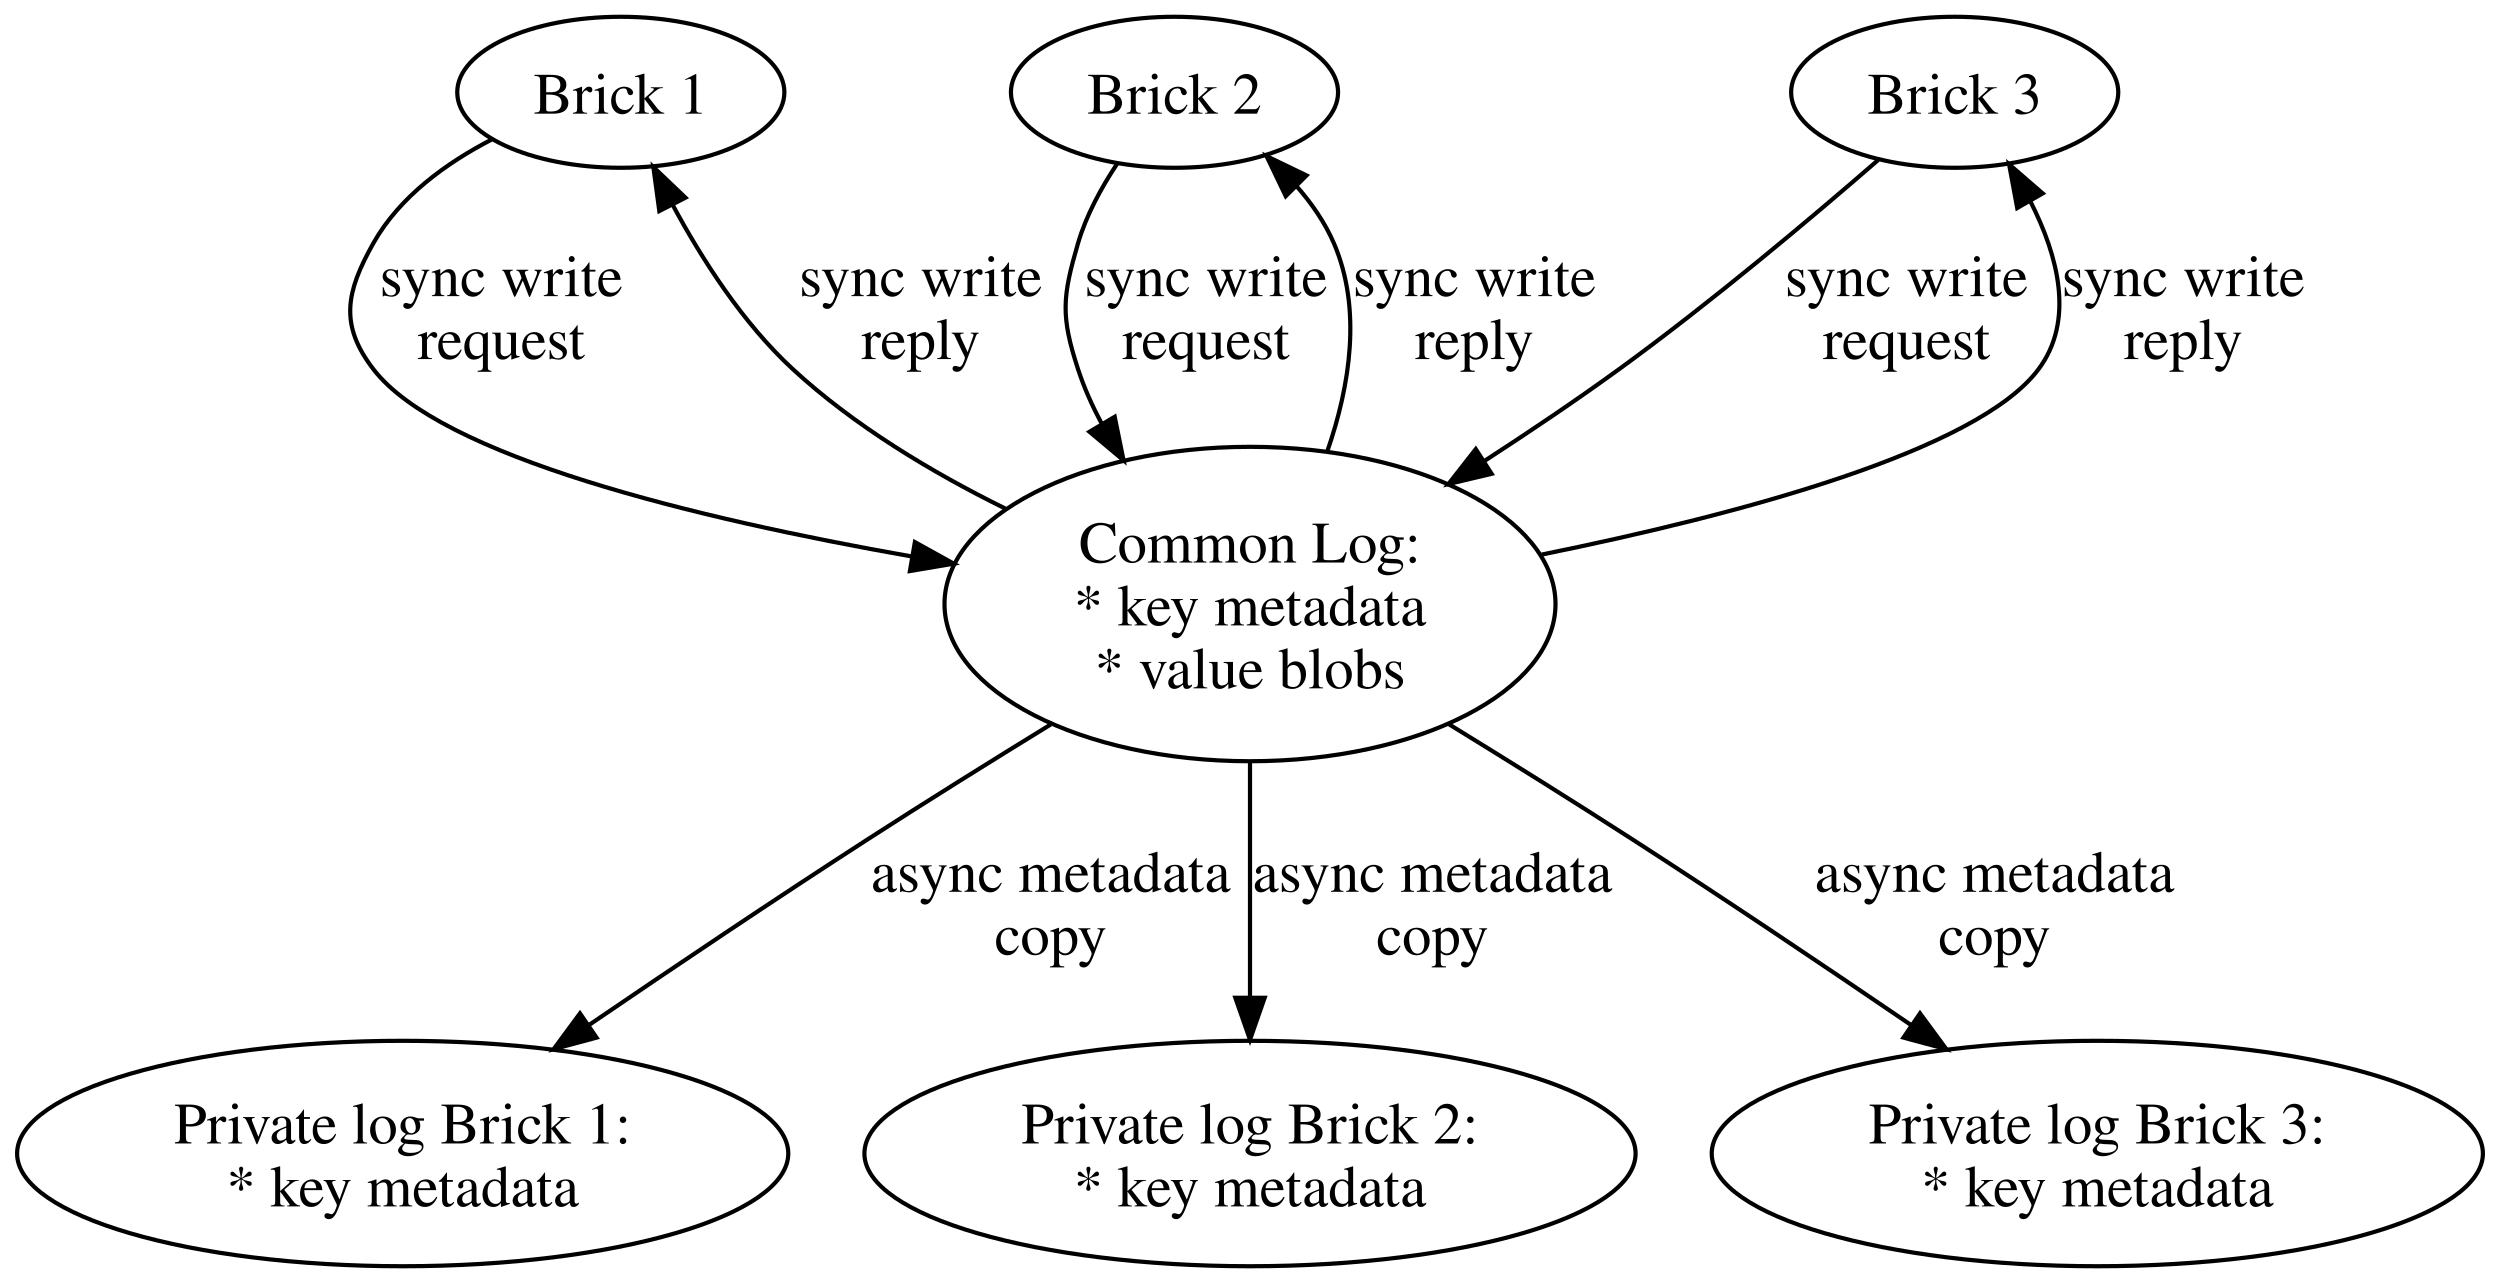
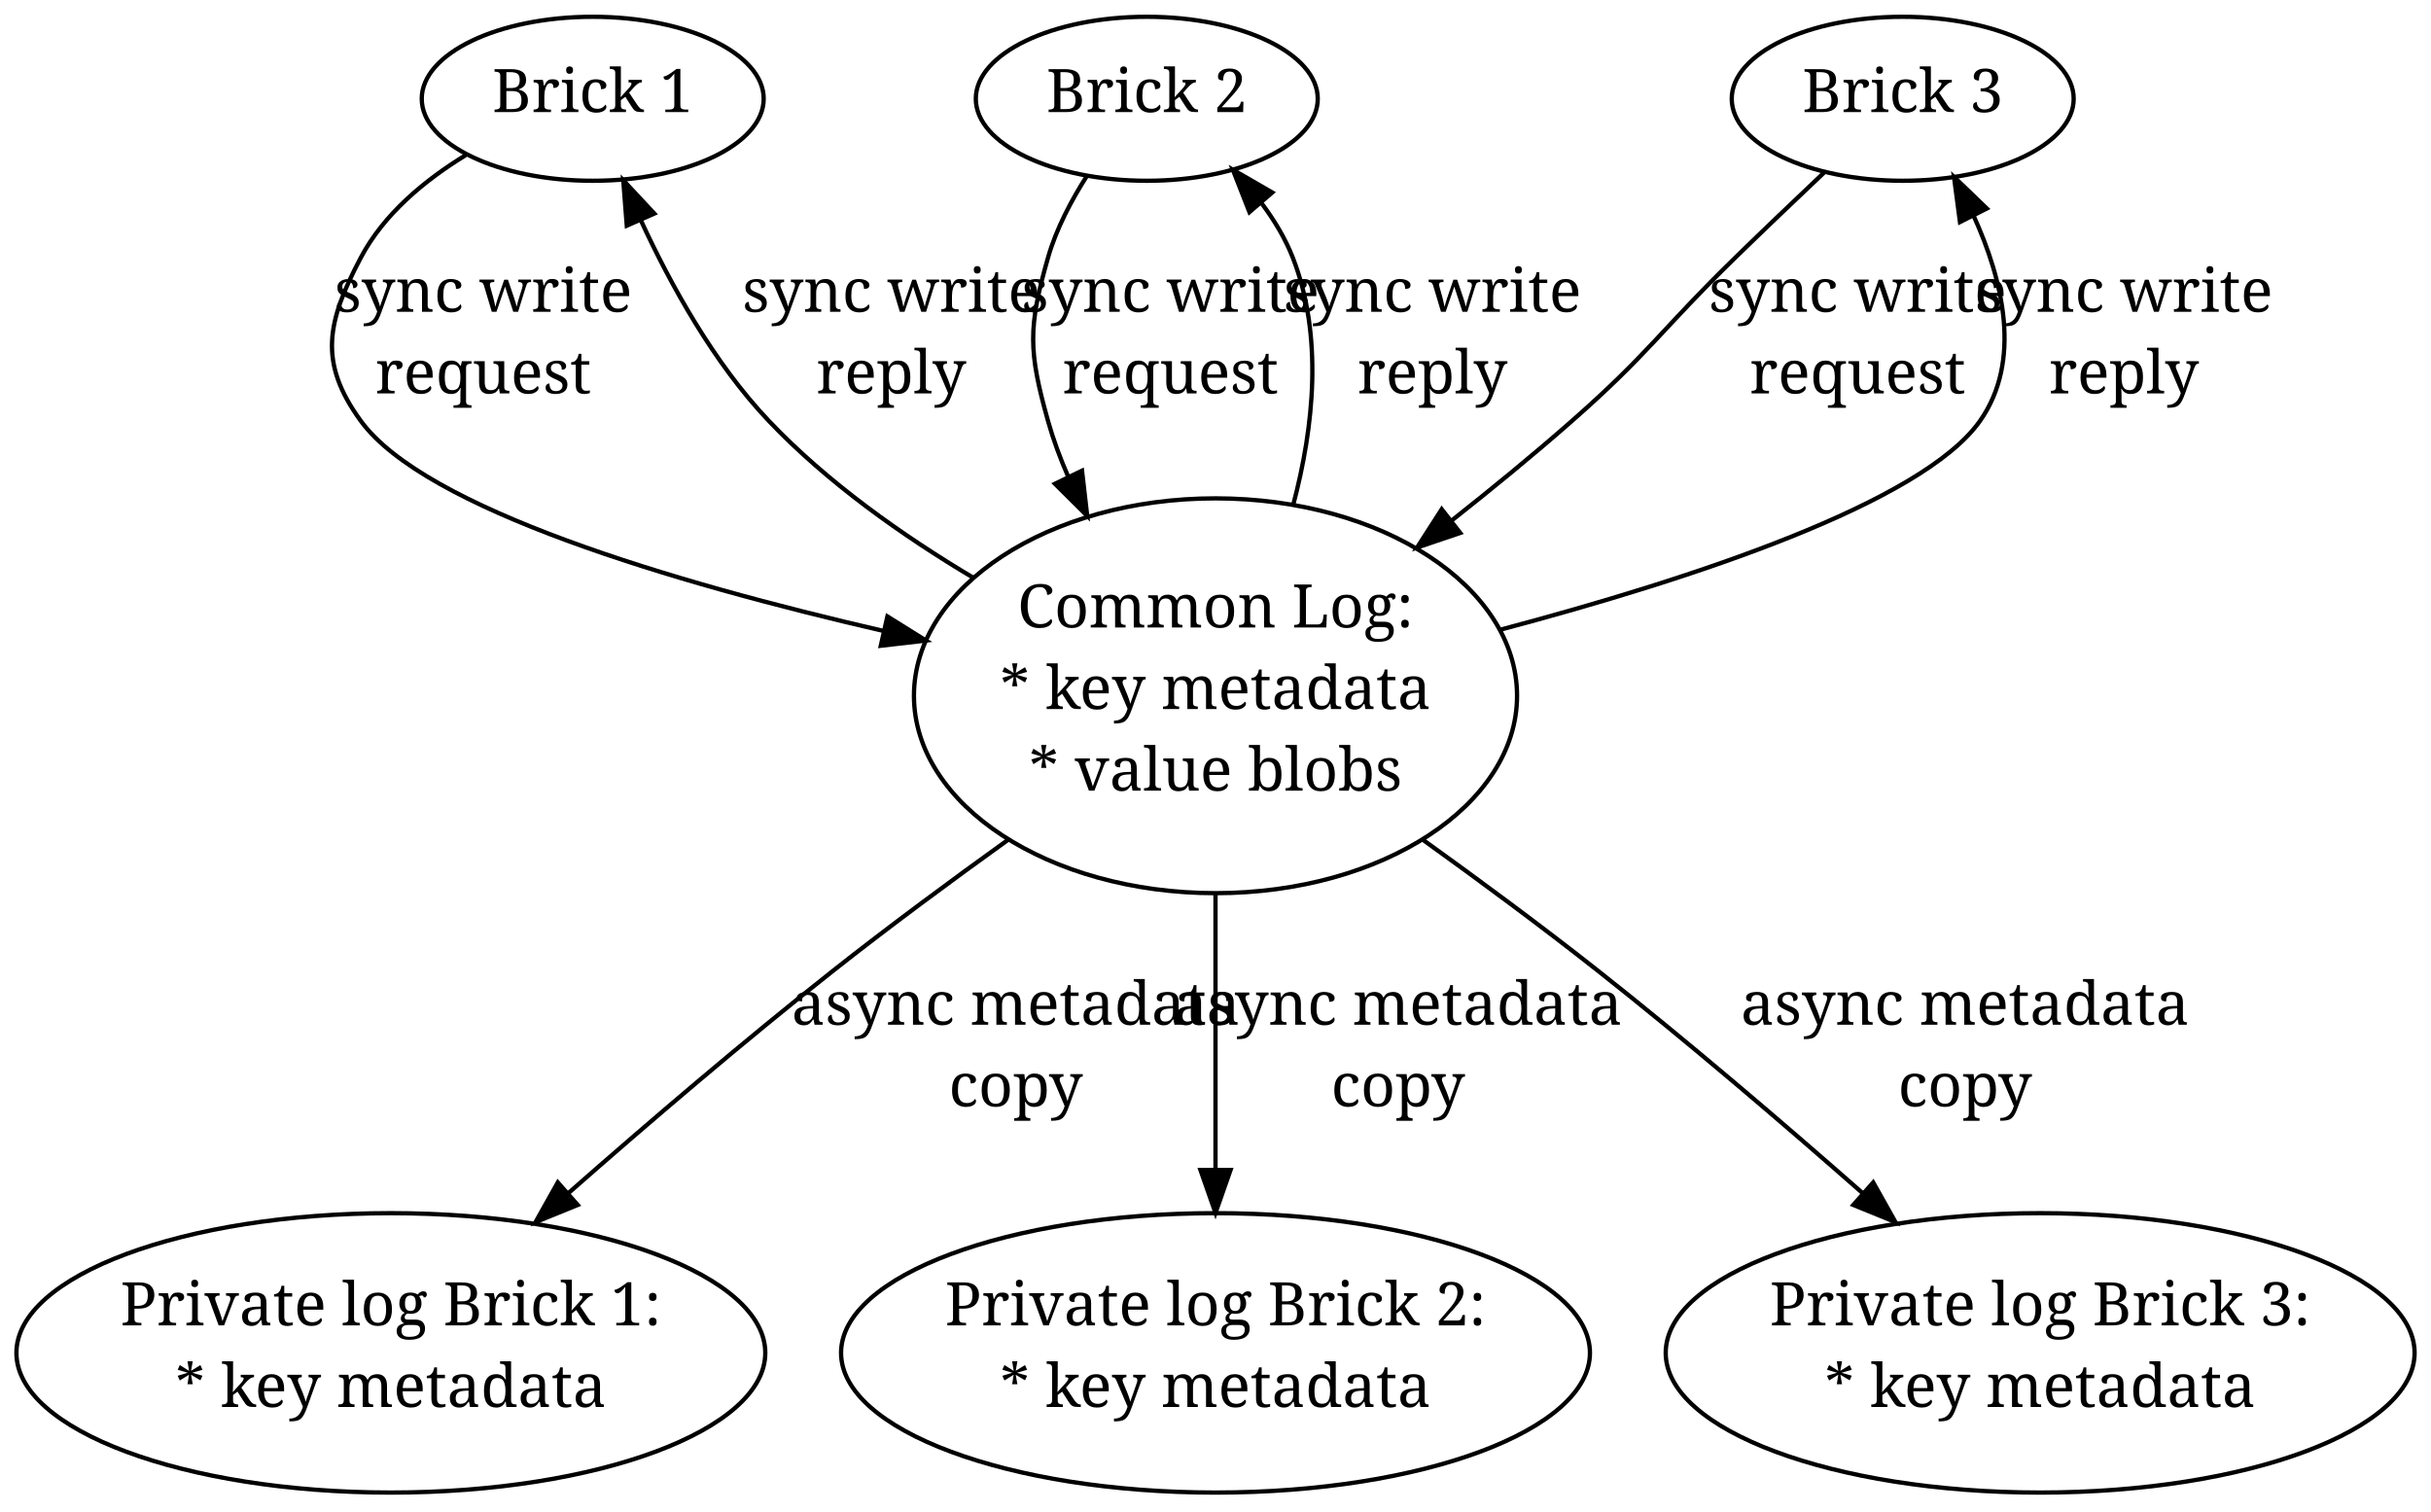
- <svg xmlns="http://www.w3.org/2000/svg" width="596pt" height="306pt" viewBox="0.00 0.00 596.00 306.00">
-   <g id="graph1" class="graph" transform="scale(1 1) rotate(0) translate(4 302)">
-     <polygon fill="white" stroke="white" points="-4,5 -4,-302 593,-302 593,5 -4,5" />
+ <svg xmlns="http://www.w3.org/2000/svg" width="566pt" height="352pt" viewBox="0.00 0.00 566.00 352.00">
+   <g id="graph1" class="graph" transform="scale(1 1) rotate(0) translate(4 348)">
+     <polygon fill="white" stroke="white" points="-4,5 -4,-348 563,-348 563,5 -4,5" />
    <g id="node2" class="node">
-       <ellipse fill="none" stroke="black" cx="144" cy="-280" rx="38.996" ry="18" />
-       <text text-anchor="middle" x="144" y="-274.9" font-family="Times,serif" font-size="14.00">Brick 1</text>
+       <ellipse fill="none" stroke="black" cx="134" cy="-325" rx="39.807" ry="19.092" />
+       <text text-anchor="middle" x="134" y="-321.9" font-family="Times Roman,serif" font-size="14.00">Brick 1</text>
    </g>
    <g id="node5" class="node">
-       <ellipse fill="none" stroke="black" cx="294" cy="-158" rx="72.832" ry="37.477" />
-       <text text-anchor="middle" x="294" y="-167.9" font-family="Times,serif" font-size="14.00">Common Log:</text>
-       <text text-anchor="middle" x="294" y="-152.9" font-family="Times,serif" font-size="14.00">* key metadata</text>
-       <text text-anchor="middle" x="294" y="-137.9" font-family="Times,serif" font-size="14.00">* value blobs</text>
+       <ellipse fill="none" stroke="black" cx="279" cy="-186" rx="70.209" ry="45.962" />
+       <text text-anchor="middle" x="279" y="-201.9" font-family="Times Roman,serif" font-size="14.00">Common Log:</text>
+       <text text-anchor="middle" x="279" y="-182.9" font-family="Times Roman,serif" font-size="14.00">* key metadata</text>
+       <text text-anchor="middle" x="279" y="-163.9" font-family="Times Roman,serif" font-size="14.00">* value blobs</text>
    </g>
    <g id="edge3" class="edge">
-       <path fill="none" stroke="black" d="M113.382,-268.829C102.411,-263.17 91.225,-255.092 85,-244 78.474,-232.373 76.883,-224.578 85,-214 100.951,-193.212 161.585,-178.45 213.465,-169.32" />
-       <polygon fill="black" stroke="black" points="214.106,-172.762 223.372,-167.625 212.925,-165.862 214.106,-172.762" />
-       <text text-anchor="middle" x="115.5" y="-231.4" font-family="Times,serif" font-size="14.00">sync write</text>
-       <text text-anchor="middle" x="115.5" y="-216.4" font-family="Times,serif" font-size="14.00">request</text>
+       <path fill="none" stroke="black" d="M104.469,-311.901C94.886,-306.055 85.352,-298.154 80,-288 72.126,-273.059 70.052,-263.649 80,-250 94.879,-229.585 152.428,-212.446 201.837,-201.059" />
+       <polygon fill="black" stroke="black" points="202.61,-204.472 211.595,-198.859 201.07,-197.644 202.61,-204.472" />
+       <text text-anchor="middle" x="108.5" y="-275.4" font-family="Times Roman,serif" font-size="14.00">sync write</text>
+       <text text-anchor="middle" x="108.5" y="-256.4" font-family="Times Roman,serif" font-size="14.00">request</text>
    </g>
    <g id="node3" class="node">
-       <ellipse fill="none" stroke="black" cx="276" cy="-280" rx="38.996" ry="18" />
-       <text text-anchor="middle" x="276" y="-274.9" font-family="Times,serif" font-size="14.00">Brick 2</text>
+       <ellipse fill="none" stroke="black" cx="263" cy="-325" rx="39.807" ry="19.092" />
+       <text text-anchor="middle" x="263" y="-321.9" font-family="Times Roman,serif" font-size="14.00">Brick 2</text>
    </g>
    <g id="edge7" class="edge">
-       <path fill="none" stroke="black" d="M262.375,-263.036C258.576,-257.323 254.955,-250.692 253,-244 249.261,-231.202 248.857,-226.673 253,-214 254.429,-209.63 256.342,-205.319 258.565,-201.146" />
-       <polygon fill="black" stroke="black" points="261.746,-202.644 263.854,-192.261 255.731,-199.063 261.746,-202.644" />
-       <text text-anchor="middle" x="283.5" y="-231.4" font-family="Times,serif" font-size="14.00">sync write</text>
-       <text text-anchor="middle" x="283.5" y="-216.4" font-family="Times,serif" font-size="14.00">request</text>
+       <path fill="none" stroke="black" d="M249.128,-307.139C245.418,-301.352 241.91,-294.691 240,-288 235.364,-271.76 235.436,-266.261 240,-250 241.22,-245.655 242.825,-241.312 244.689,-237.05" />
+       <polygon fill="black" stroke="black" points="247.92,-238.408 249.133,-227.883 241.621,-235.355 247.92,-238.408" />
+       <text text-anchor="middle" x="268.5" y="-275.4" font-family="Times Roman,serif" font-size="14.00">sync write</text>
+       <text text-anchor="middle" x="268.5" y="-256.4" font-family="Times Roman,serif" font-size="14.00">request</text>
    </g>
    <g id="node4" class="node">
-       <ellipse fill="none" stroke="black" cx="462" cy="-280" rx="38.996" ry="18" />
-       <text text-anchor="middle" x="462" y="-274.9" font-family="Times,serif" font-size="14.00">Brick 3</text>
+       <ellipse fill="none" stroke="black" cx="439" cy="-325" rx="39.807" ry="19.092" />
+       <text text-anchor="middle" x="439" y="-321.9" font-family="Times Roman,serif" font-size="14.00">Brick 3</text>
    </g>
    <g id="edge11" class="edge">
-       <path fill="none" stroke="black" d="M443.767,-263.863C427.877,-250.071 403.997,-229.98 382,-214 371.827,-206.61 360.698,-199.108 349.881,-192.1" />
-       <polygon fill="black" stroke="black" points="351.604,-189.047 341.296,-186.597 347.826,-194.94 351.604,-189.047" />
-       <text text-anchor="middle" x="450.5" y="-231.4" font-family="Times,serif" font-size="14.00">sync write</text>
-       <text text-anchor="middle" x="450.5" y="-216.4" font-family="Times,serif" font-size="14.00">request</text>
+       <path fill="none" stroke="black" d="M420.652,-307.781C414.099,-301.582 406.686,-294.512 400,-288 382.89,-271.335 379.939,-265.769 362,-250 353.138,-242.21 343.441,-234.26 333.899,-226.731" />
+       <polygon fill="black" stroke="black" points="335.979,-223.914 325.943,-220.519 331.671,-229.432 335.979,-223.914" />
+       <text text-anchor="middle" x="428.5" y="-275.4" font-family="Times Roman,serif" font-size="14.00">sync write</text>
+       <text text-anchor="middle" x="428.5" y="-256.4" font-family="Times Roman,serif" font-size="14.00">request</text>
    </g>
    <g id="edge5" class="edge">
-       <path fill="none" stroke="black" d="M235.679,-180.748C218.108,-189.413 199.626,-200.517 185,-214 173.108,-224.962 163.362,-240.134 156.36,-253.167" />
-       <polygon fill="black" stroke="black" points="153.184,-251.69 151.755,-262.188 159.419,-254.872 153.184,-251.69" />
-       <text text-anchor="middle" x="215.5" y="-231.4" font-family="Times,serif" font-size="14.00">sync write</text>
-       <text text-anchor="middle" x="215.5" y="-216.4" font-family="Times,serif" font-size="14.00">reply</text>
+       <path fill="none" stroke="black" d="M222.719,-213.412C206.017,-223.35 188.579,-235.705 175,-250 162.257,-263.415 152.201,-281.555 145.237,-296.634" />
+       <polygon fill="black" stroke="black" points="141.931,-295.457 141.111,-306.02 148.339,-298.275 141.931,-295.457" />
+       <text text-anchor="middle" x="203.5" y="-275.4" font-family="Times Roman,serif" font-size="14.00">sync write</text>
+       <text text-anchor="middle" x="203.5" y="-256.4" font-family="Times Roman,serif" font-size="14.00">reply</text>
    </g>
    <g id="edge9" class="edge">
-       <path fill="none" stroke="black" d="M312.451,-194.472C317.856,-210.125 320.723,-228.369 314,-244 311.899,-248.884 308.774,-253.415 305.203,-257.501" />
-       <polygon fill="black" stroke="black" points="302.523,-255.231 297.937,-264.782 307.478,-260.176 302.523,-255.231" />
-       <text text-anchor="middle" x="347.5" y="-231.4" font-family="Times,serif" font-size="14.00">sync write</text>
-       <text text-anchor="middle" x="347.5" y="-216.4" font-family="Times,serif" font-size="14.00">reply</text>
+       <path fill="none" stroke="black" d="M297.096,-230.459C301.93,-248.729 304.084,-269.821 297,-288 295.232,-292.537 292.619,-296.854 289.613,-300.832" />
+       <polygon fill="black" stroke="black" points="286.902,-298.617 283.037,-308.482 292.21,-303.18 286.902,-298.617" />
+       <text text-anchor="middle" x="329.5" y="-275.4" font-family="Times Roman,serif" font-size="14.00">sync write</text>
+       <text text-anchor="middle" x="329.5" y="-256.4" font-family="Times Roman,serif" font-size="14.00">reply</text>
    </g>
    <g id="edge13" class="edge">
-       <path fill="none" stroke="black" d="M363.543,-169.791C410.888,-179.399 467.496,-194.547 482,-214 490.638,-225.586 486.684,-240.919 480.092,-253.89" />
-       <polygon fill="black" stroke="black" points="476.904,-252.413 474.968,-262.83 482.978,-255.894 476.904,-252.413" />
-       <text text-anchor="middle" x="516.5" y="-231.4" font-family="Times,serif" font-size="14.00">sync write</text>
-       <text text-anchor="middle" x="516.5" y="-216.4" font-family="Times,serif" font-size="14.00">reply</text>
+       <path fill="none" stroke="black" d="M345.478,-201.424C390.289,-213.321 443.589,-230.927 457,-250 466.822,-263.97 462.391,-282.634 455.47,-297.848" />
+       <polygon fill="black" stroke="black" points="452.332,-296.299 450.944,-306.803 458.579,-299.457 452.332,-296.299" />
+       <text text-anchor="middle" x="490.5" y="-275.4" font-family="Times Roman,serif" font-size="14.00">sync write</text>
+       <text text-anchor="middle" x="490.5" y="-256.4" font-family="Times Roman,serif" font-size="14.00">reply</text>
    </g>
    <g id="node6" class="node">
-       <ellipse fill="none" stroke="black" cx="92" cy="-27" rx="91.924" ry="26.87" />
-       <text text-anchor="middle" x="92" y="-29.4" font-family="Times,serif" font-size="14.00">Private log Brick 1:</text>
-       <text text-anchor="middle" x="92" y="-14.4" font-family="Times,serif" font-size="14.00">* key metadata</text>
+       <ellipse fill="none" stroke="black" cx="87" cy="-33" rx="87.18" ry="32.527" />
+       <text text-anchor="middle" x="87" y="-39.4" font-family="Times Roman,serif" font-size="14.00">Private log Brick 1:</text>
+       <text text-anchor="middle" x="87" y="-20.4" font-family="Times Roman,serif" font-size="14.00">* key metadata</text>
    </g>
    <g id="edge15" class="edge">
-       <path fill="none" stroke="black" d="M246.53,-129.314C232.442,-120.659 217.029,-111.051 203,-102 180.855,-87.714 156.567,-71.38 136.371,-57.611" />
-       <polygon fill="black" stroke="black" points="138.216,-54.633 127.985,-51.881 134.267,-60.413 138.216,-54.633" />
-       <text text-anchor="middle" x="246.5" y="-89.4" font-family="Times,serif" font-size="14.00">async metadata</text>
-       <text text-anchor="middle" x="246.5" y="-74.4" font-family="Times,serif" font-size="14.00">copy</text>
+       <path fill="none" stroke="black" d="M230.845,-152.56C217.441,-142.933 202.998,-132.256 190,-122 169.221,-105.604 146.908,-86.52 128.382,-70.237" />
+       <polygon fill="black" stroke="black" points="130.502,-67.441 120.689,-63.447 125.87,-72.688 130.502,-67.441" />
+       <text text-anchor="middle" x="232.5" y="-109.4" font-family="Times Roman,serif" font-size="14.00">async metadata</text>
+       <text text-anchor="middle" x="232.5" y="-90.4" font-family="Times Roman,serif" font-size="14.00">copy</text>
    </g>
    <g id="node7" class="node">
-       <ellipse fill="none" stroke="black" cx="294" cy="-27" rx="91.924" ry="26.87" />
-       <text text-anchor="middle" x="294" y="-29.4" font-family="Times,serif" font-size="14.00">Private log Brick 2:</text>
-       <text text-anchor="middle" x="294" y="-14.4" font-family="Times,serif" font-size="14.00">* key metadata</text>
+       <ellipse fill="none" stroke="black" cx="279" cy="-33" rx="87.18" ry="32.527" />
+       <text text-anchor="middle" x="279" y="-39.4" font-family="Times Roman,serif" font-size="14.00">Private log Brick 2:</text>
+       <text text-anchor="middle" x="279" y="-20.4" font-family="Times Roman,serif" font-size="14.00">* key metadata</text>
    </g>
    <g id="edge17" class="edge">
-       <path fill="none" stroke="black" d="M294,-120.461C294,-102.93 294,-82.109 294,-64.573" />
-       <polygon fill="black" stroke="black" points="297.5,-64.138 294,-54.138 290.5,-64.138 297.5,-64.138" />
-       <text text-anchor="middle" x="337.5" y="-89.4" font-family="Times,serif" font-size="14.00">async metadata</text>
-       <text text-anchor="middle" x="337.5" y="-74.4" font-family="Times,serif" font-size="14.00">copy</text>
+       <path fill="none" stroke="black" d="M279,-139.68C279,-119.308 279,-95.535 279,-75.608" />
+       <polygon fill="black" stroke="black" points="282.5,-75.576 279,-65.576 275.5,-75.576 282.5,-75.576" />
+       <text text-anchor="middle" x="321.5" y="-109.4" font-family="Times Roman,serif" font-size="14.00">async metadata</text>
+       <text text-anchor="middle" x="321.5" y="-90.4" font-family="Times Roman,serif" font-size="14.00">copy</text>
    </g>
    <g id="node8" class="node">
-       <ellipse fill="none" stroke="black" cx="496" cy="-27" rx="91.924" ry="26.87" />
-       <text text-anchor="middle" x="496" y="-29.4" font-family="Times,serif" font-size="14.00">Private log Brick 3:</text>
-       <text text-anchor="middle" x="496" y="-14.4" font-family="Times,serif" font-size="14.00">* key metadata</text>
+       <ellipse fill="none" stroke="black" cx="471" cy="-33" rx="87.18" ry="32.527" />
+       <text text-anchor="middle" x="471" y="-39.4" font-family="Times Roman,serif" font-size="14.00">Private log Brick 3:</text>
+       <text text-anchor="middle" x="471" y="-20.4" font-family="Times Roman,serif" font-size="14.00">* key metadata</text>
    </g>
    <g id="edge19" class="edge">
-       <path fill="none" stroke="black" d="M341.47,-129.314C355.558,-120.659 370.971,-111.051 385,-102 407.145,-87.714 431.433,-71.38 451.629,-57.611" />
-       <polygon fill="black" stroke="black" points="453.733,-60.413 460.015,-51.881 449.784,-54.633 453.733,-60.413" />
-       <text text-anchor="middle" x="471.5" y="-89.4" font-family="Times,serif" font-size="14.00">async metadata</text>
-       <text text-anchor="middle" x="471.5" y="-74.4" font-family="Times,serif" font-size="14.00">copy</text>
+       <path fill="none" stroke="black" d="M327.155,-152.56C340.559,-142.933 355.002,-132.256 368,-122 388.779,-105.604 411.092,-86.52 429.618,-70.237" />
+       <polygon fill="black" stroke="black" points="432.13,-72.688 437.311,-63.447 427.498,-67.441 432.13,-72.688" />
+       <text text-anchor="middle" x="453.5" y="-109.4" font-family="Times Roman,serif" font-size="14.00">async metadata</text>
+       <text text-anchor="middle" x="453.5" y="-90.4" font-family="Times Roman,serif" font-size="14.00">copy</text>
    </g>
  </g>
</svg>
